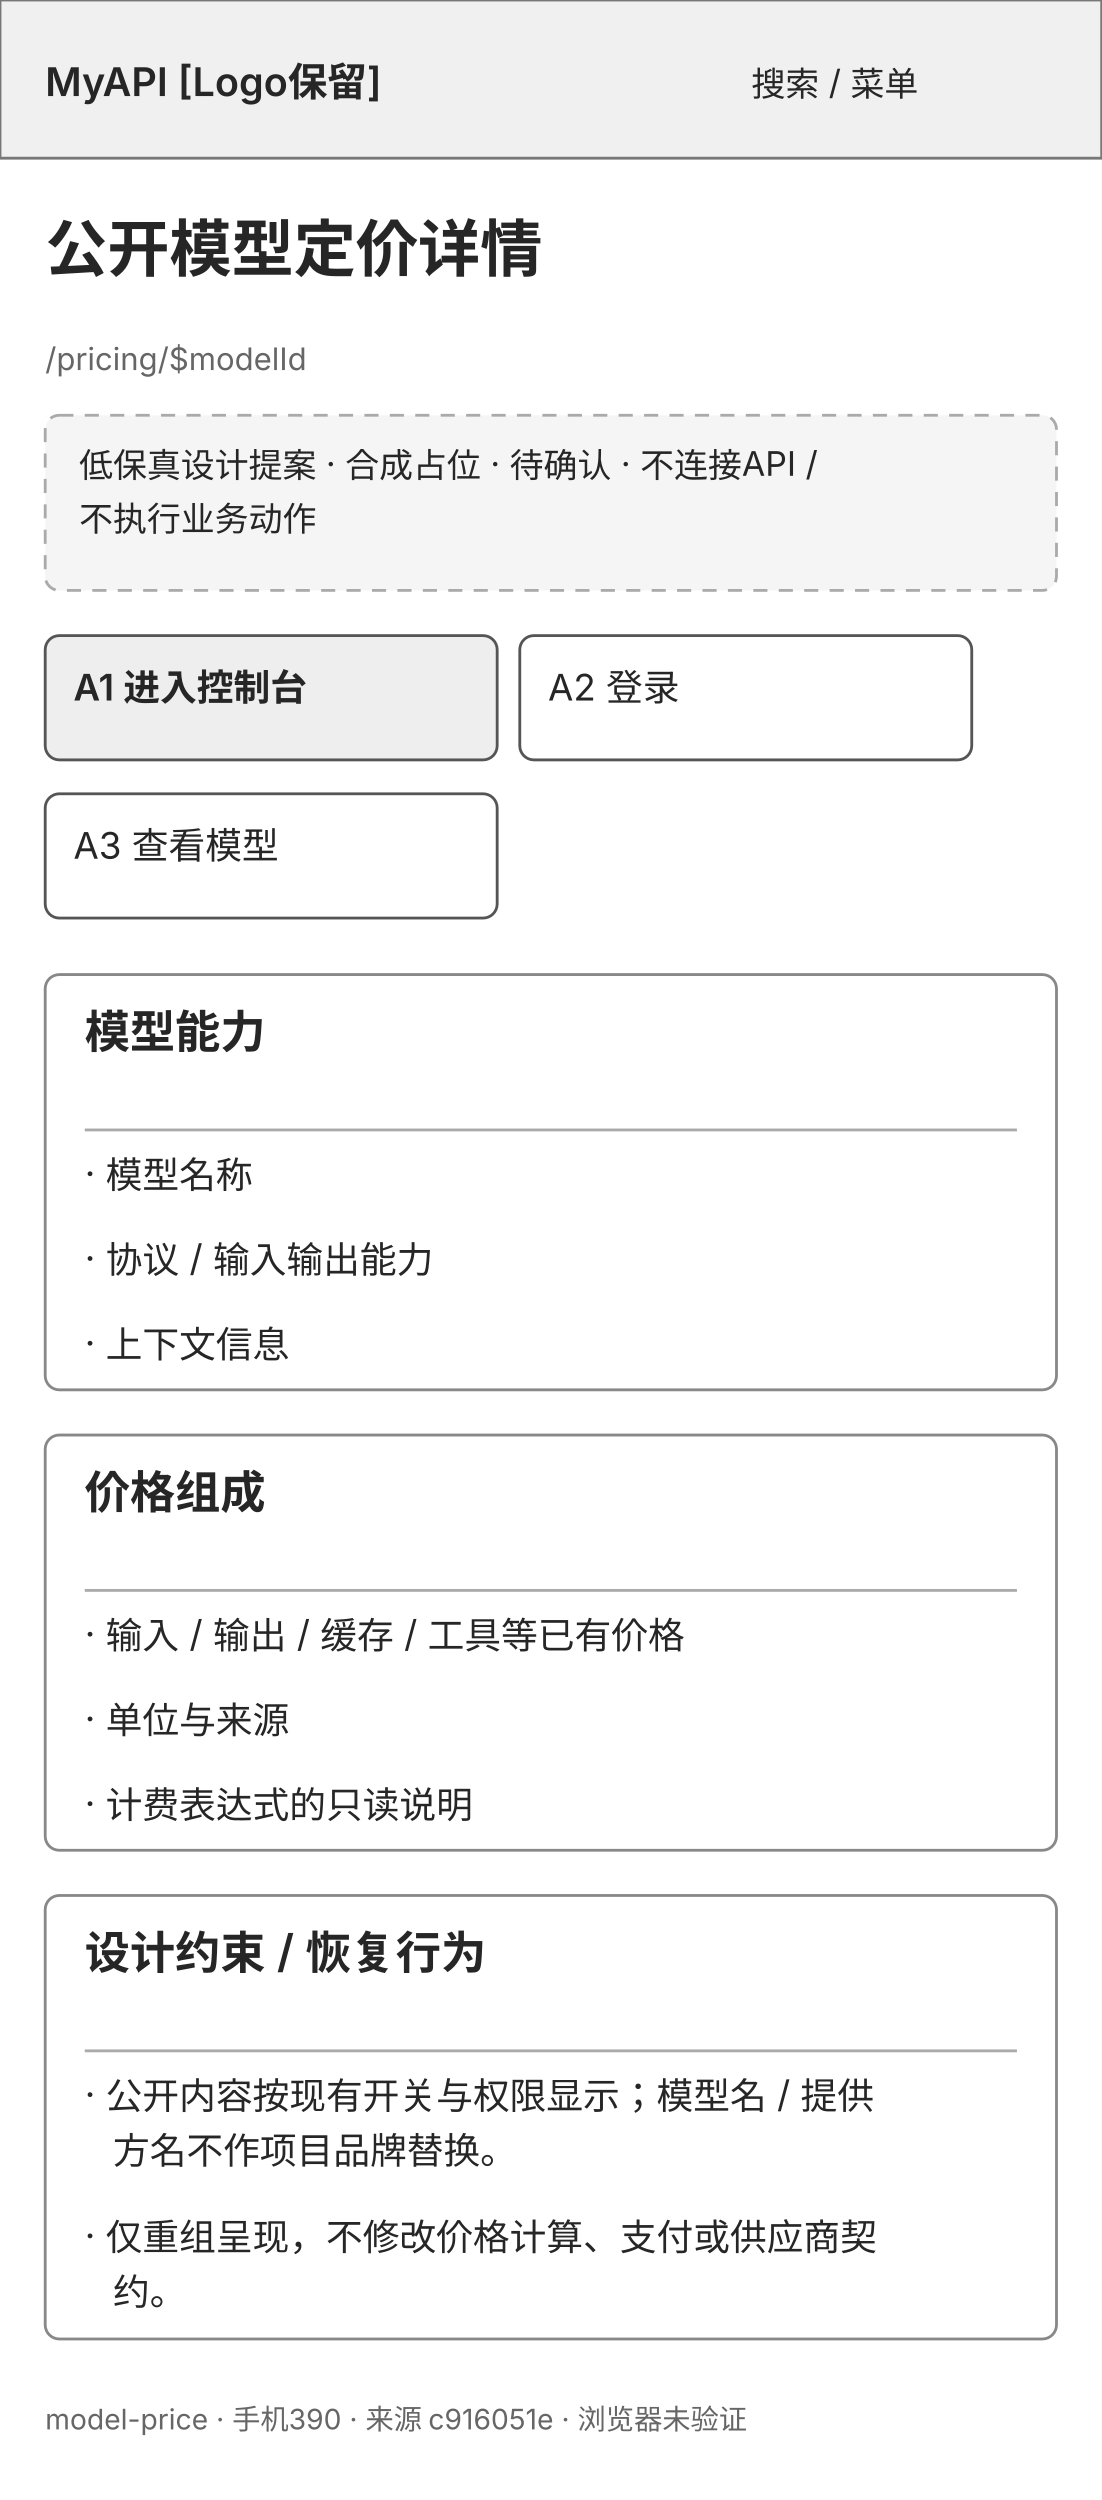
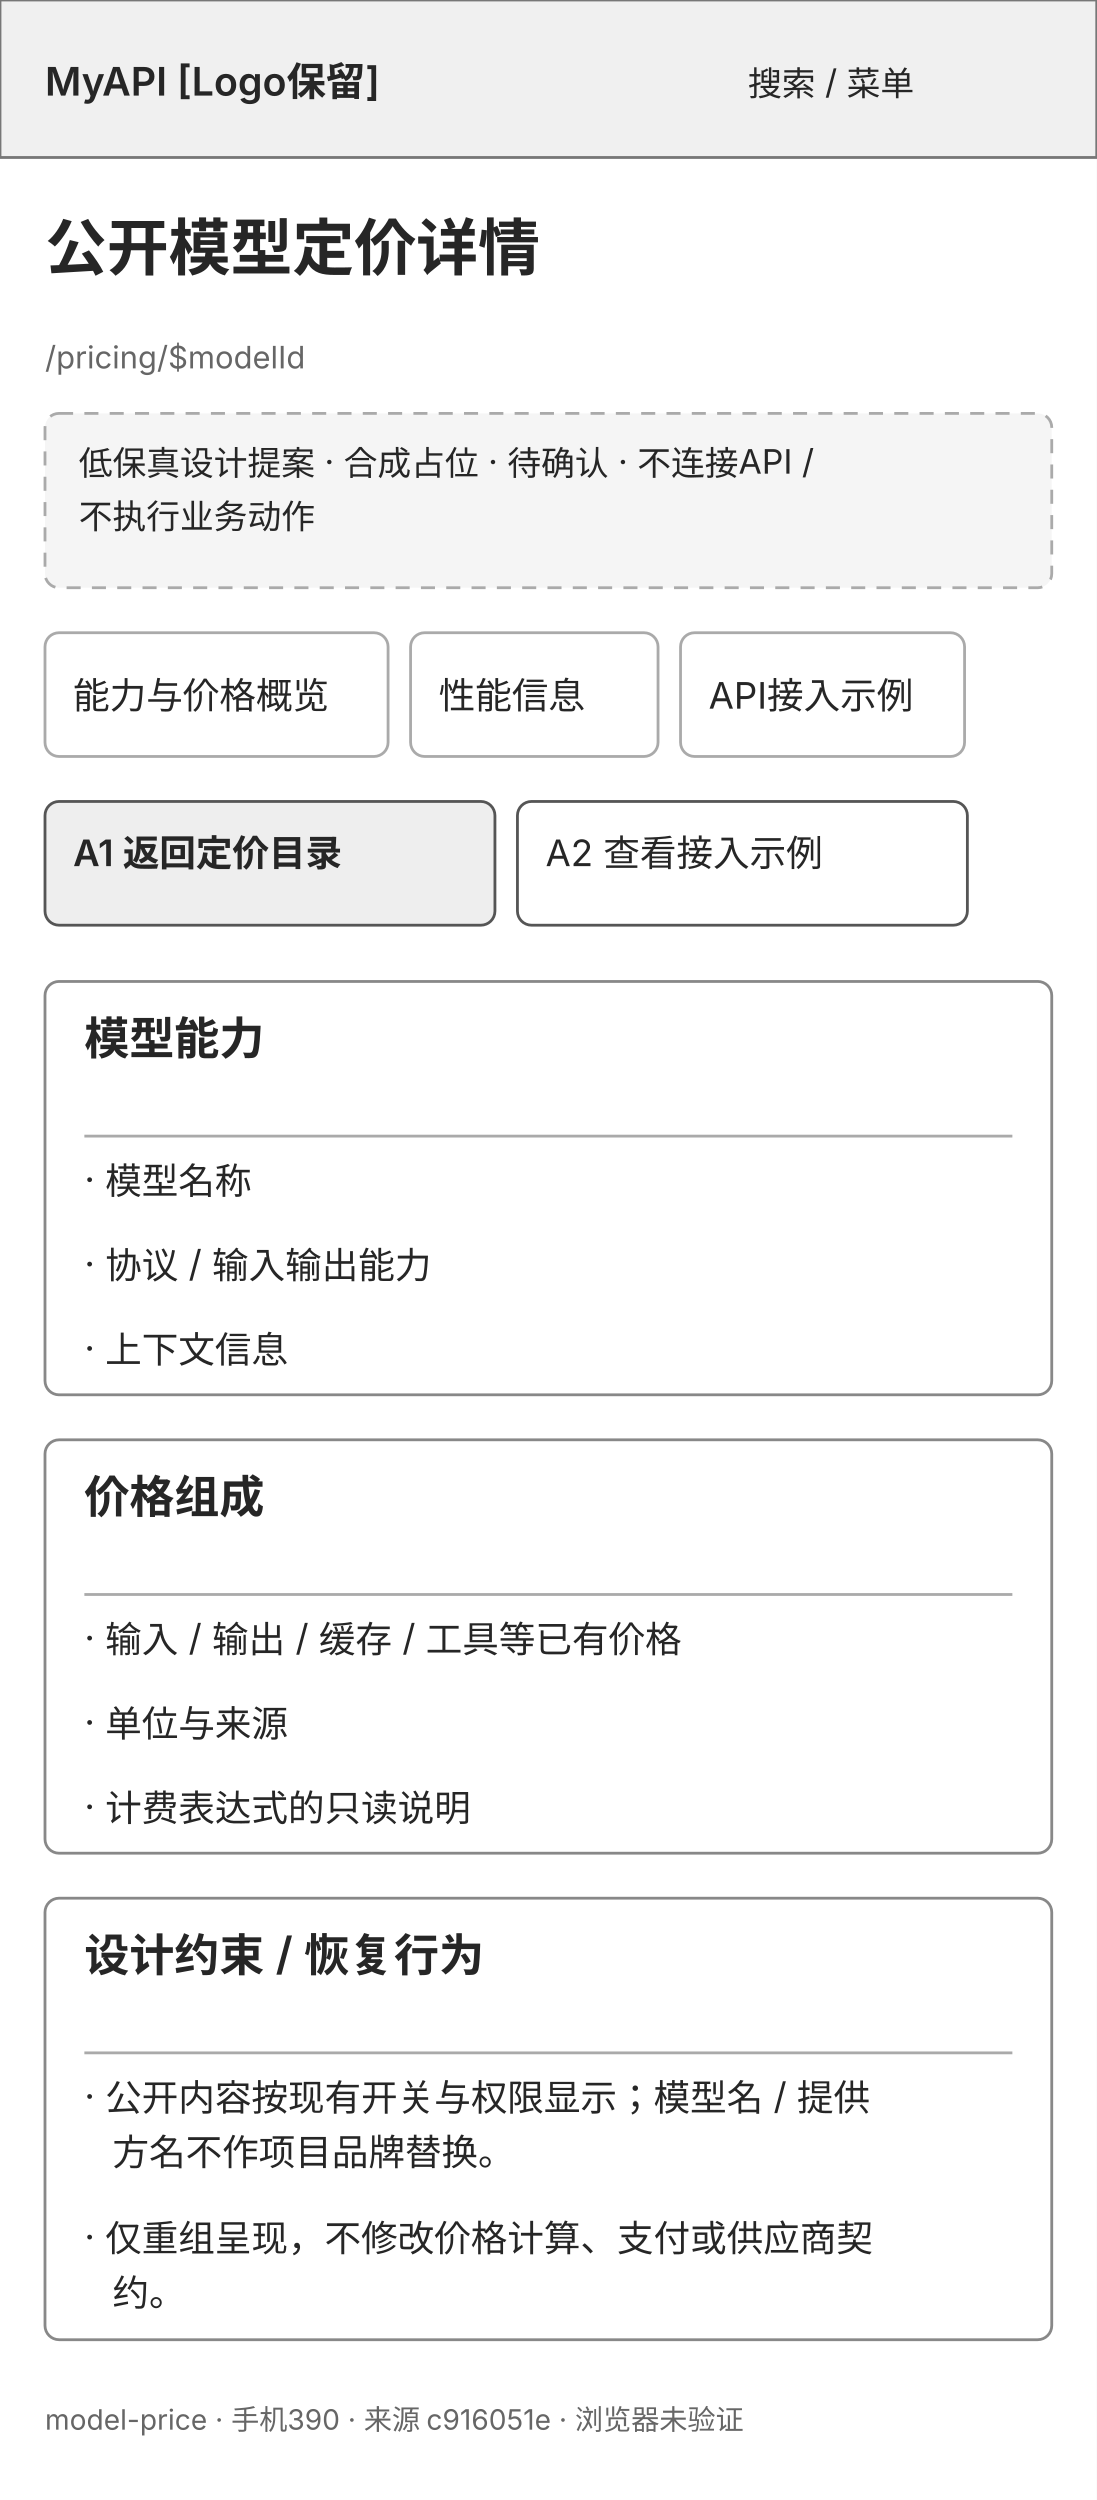
- <svg xmlns="http://www.w3.org/2000/svg" width="390" height="885" viewBox="0 0 390 885" role="img" aria-labelledby="title desc">
+ <svg xmlns="http://www.w3.org/2000/svg" width="390" height="889" viewBox="0 0 390 889" role="img" aria-labelledby="title desc">
  <rect width="100%" height="100%" fill="#ffffff" />
  <g font-family="system-ui, -apple-system, BlinkMacSystemFont, sans-serif">
    <rect x="0" y="0" width="390" height="56" rx="0" fill="#f0f0f0" stroke="#777777" />
    <text x="16" y="34" font-size="14" font-weight="600" fill="#262626">MyAPI  [Logo保留]</text>
    <text x="266" y="34" font-size="12" font-weight="normal" fill="#262626">搜索  /  菜单</text>
    <text x="16" y="96" font-size="22" font-weight="600" fill="#262626">公开模型定价详情</text>
    <text x="16" y="131" font-size="11" font-weight="normal" fill="#666666">/pricing/$modelId</text>
    <rect x="16" y="147" width="358" height="62" rx="5" fill="#f5f5f5" stroke="#aaaaaa" stroke-dasharray="5 4" />
    <text x="28" y="169" font-size="12" font-weight="normal" fill="#262626">低保真设计提案 · 合成占位 · 待确认 · 不连接API / </text>
    <text x="28" y="188" font-size="12" font-weight="normal" fill="#262626">不执行业务动作</text>
-     <rect x="16" y="225" width="160" height="44" rx="5" fill="#eeeeee" stroke="#555555" />
-     <text x="26" y="248" font-size="13" font-weight="600" fill="#262626">A1 进入控制台</text>
-     <rect x="184" y="225" width="160" height="44" rx="5" fill="#ffffff" stroke="#555555" />
-     <text x="194" y="248" font-size="13" font-weight="normal" fill="#262626">A2 登录</text>
-     <rect x="16" y="281" width="160" height="44" rx="5" fill="#ffffff" stroke="#555555" />
-     <text x="26" y="304" font-size="13" font-weight="normal" fill="#262626">A3 查看模型</text>
-     <rect x="16.0" y="345" width="358.0" height="147" rx="5" fill="#ffffff" stroke="#888888" />
-     <text x="30.0" y="371" font-size="16" font-weight="600" fill="#262626">模型能力</text>
-     <line x1="30.0" y1="400" x2="360.0" y2="400" stroke="#aaaaaa" />
-     <text x="30.0" y="420" font-size="13" font-weight="normal" fill="#262626">· 模型名称</text>
-     <text x="30.0" y="450" font-size="13" font-weight="normal" fill="#262626">· 协议 / 输入输出能力</text>
-     <text x="30.0" y="480" font-size="13" font-weight="normal" fill="#262626">· 上下文信息</text>
-     <rect x="16.0" y="508" width="358.0" height="147" rx="5" fill="#ffffff" stroke="#888888" />
-     <text x="30.0" y="534" font-size="16" font-weight="600" fill="#262626">价格组成</text>
-     <line x1="30.0" y1="563" x2="360.0" y2="563" stroke="#aaaaaa" />
-     <text x="30.0" y="583" font-size="13" font-weight="normal" fill="#262626">· 输入 / 输出 / 缓存 / 工具等已有价格</text>
-     <text x="30.0" y="613" font-size="13" font-weight="normal" fill="#262626">· 单位与来源</text>
-     <text x="30.0" y="643" font-size="13" font-weight="normal" fill="#262626">· 计费表达式的只读说明</text>
-     <rect x="16" y="671" width="358" height="157" rx="5" fill="#ffffff" stroke="#888888" />
-     <text x="30" y="697" font-size="16" font-weight="600" fill="#262626">设计约束 / 恢复行为</text>
-     <line x1="30" y1="726" x2="360" y2="726" stroke="#aaaaaa" />
-     <text x="30" y="746" font-size="13" font-weight="normal" fill="#262626">· 公开内容按现有开关与权限显示；模型名 / 提供</text>
-     <text x="40" y="766" font-size="13" font-weight="normal" fill="#262626">方名不作项目品牌替换。</text>
-     <text x="30" y="796" font-size="13" font-weight="normal" fill="#262626">· 仅重组呈现，不修改价格计算、支付或供应商契</text>
-     <text x="40" y="816" font-size="13" font-weight="normal" fill="#262626">约。</text>
-     <text x="16" y="860" font-size="10" font-weight="normal" fill="#666666">model-price · 手机390 · 来源 c916051e · 浏览器未验证</text>
+     <rect x="16" y="225" width="122" height="44" rx="5" fill="#ffffff" stroke="#aaaaaa" />
+     <text x="26" y="252" font-size="13" font-weight="normal" fill="#262626">能力与价格概览</text>
+     <rect x="146" y="225" width="88" height="44" rx="5" fill="#ffffff" stroke="#aaaaaa" />
+     <text x="156" y="252" font-size="13" font-weight="normal" fill="#262626">性能信息</text>
+     <rect x="242" y="225" width="101" height="44" rx="5" fill="#ffffff" stroke="#aaaaaa" />
+     <text x="252" y="252" font-size="13" font-weight="normal" fill="#262626">API接入示例</text>
+     <rect x="16" y="285" width="160" height="44" rx="5" fill="#eeeeee" stroke="#555555" />
+     <text x="26" y="308" font-size="13" font-weight="600" fill="#262626">A1 返回定价目录</text>
+     <rect x="184" y="285" width="160" height="44" rx="5" fill="#ffffff" stroke="#555555" />
+     <text x="194" y="308" font-size="13" font-weight="normal" fill="#262626">A2 查看接入示例</text>
+     <rect x="16.0" y="349" width="358.0" height="147" rx="5" fill="#ffffff" stroke="#888888" />
+     <text x="30.0" y="375" font-size="16" font-weight="600" fill="#262626">模型能力</text>
+     <line x1="30.0" y1="404" x2="360.0" y2="404" stroke="#aaaaaa" />
+     <text x="30.0" y="424" font-size="13" font-weight="normal" fill="#262626">· 模型名称</text>
+     <text x="30.0" y="454" font-size="13" font-weight="normal" fill="#262626">· 协议 / 输入输出能力</text>
+     <text x="30.0" y="484" font-size="13" font-weight="normal" fill="#262626">· 上下文信息</text>
+     <rect x="16.0" y="512" width="358.0" height="147" rx="5" fill="#ffffff" stroke="#888888" />
+     <text x="30.0" y="538" font-size="16" font-weight="600" fill="#262626">价格组成</text>
+     <line x1="30.0" y1="567" x2="360.0" y2="567" stroke="#aaaaaa" />
+     <text x="30.0" y="587" font-size="13" font-weight="normal" fill="#262626">· 输入 / 输出 / 缓存 / 工具等已有价格</text>
+     <text x="30.0" y="617" font-size="13" font-weight="normal" fill="#262626">· 单位与来源</text>
+     <text x="30.0" y="647" font-size="13" font-weight="normal" fill="#262626">· 计费表达式的只读说明</text>
+     <rect x="16" y="675" width="358" height="157" rx="5" fill="#ffffff" stroke="#888888" />
+     <text x="30" y="701" font-size="16" font-weight="600" fill="#262626">设计约束 / 恢复行为</text>
+     <line x1="30" y1="730" x2="360" y2="730" stroke="#aaaaaa" />
+     <text x="30" y="750" font-size="13" font-weight="normal" fill="#262626">· 公开内容按现有开关与权限显示；模型名 / 提供</text>
+     <text x="40" y="770" font-size="13" font-weight="normal" fill="#262626">方名不作项目品牌替换。</text>
+     <text x="30" y="800" font-size="13" font-weight="normal" fill="#262626">· 仅重组呈现，不修改价格计算、支付或供应商契</text>
+     <text x="40" y="820" font-size="13" font-weight="normal" fill="#262626">约。</text>
+     <text x="16" y="864" font-size="10" font-weight="normal" fill="#666666">model-price · 手机390 · 来源 c916051e · 浏览器未验证</text>
  </g>
</svg>
